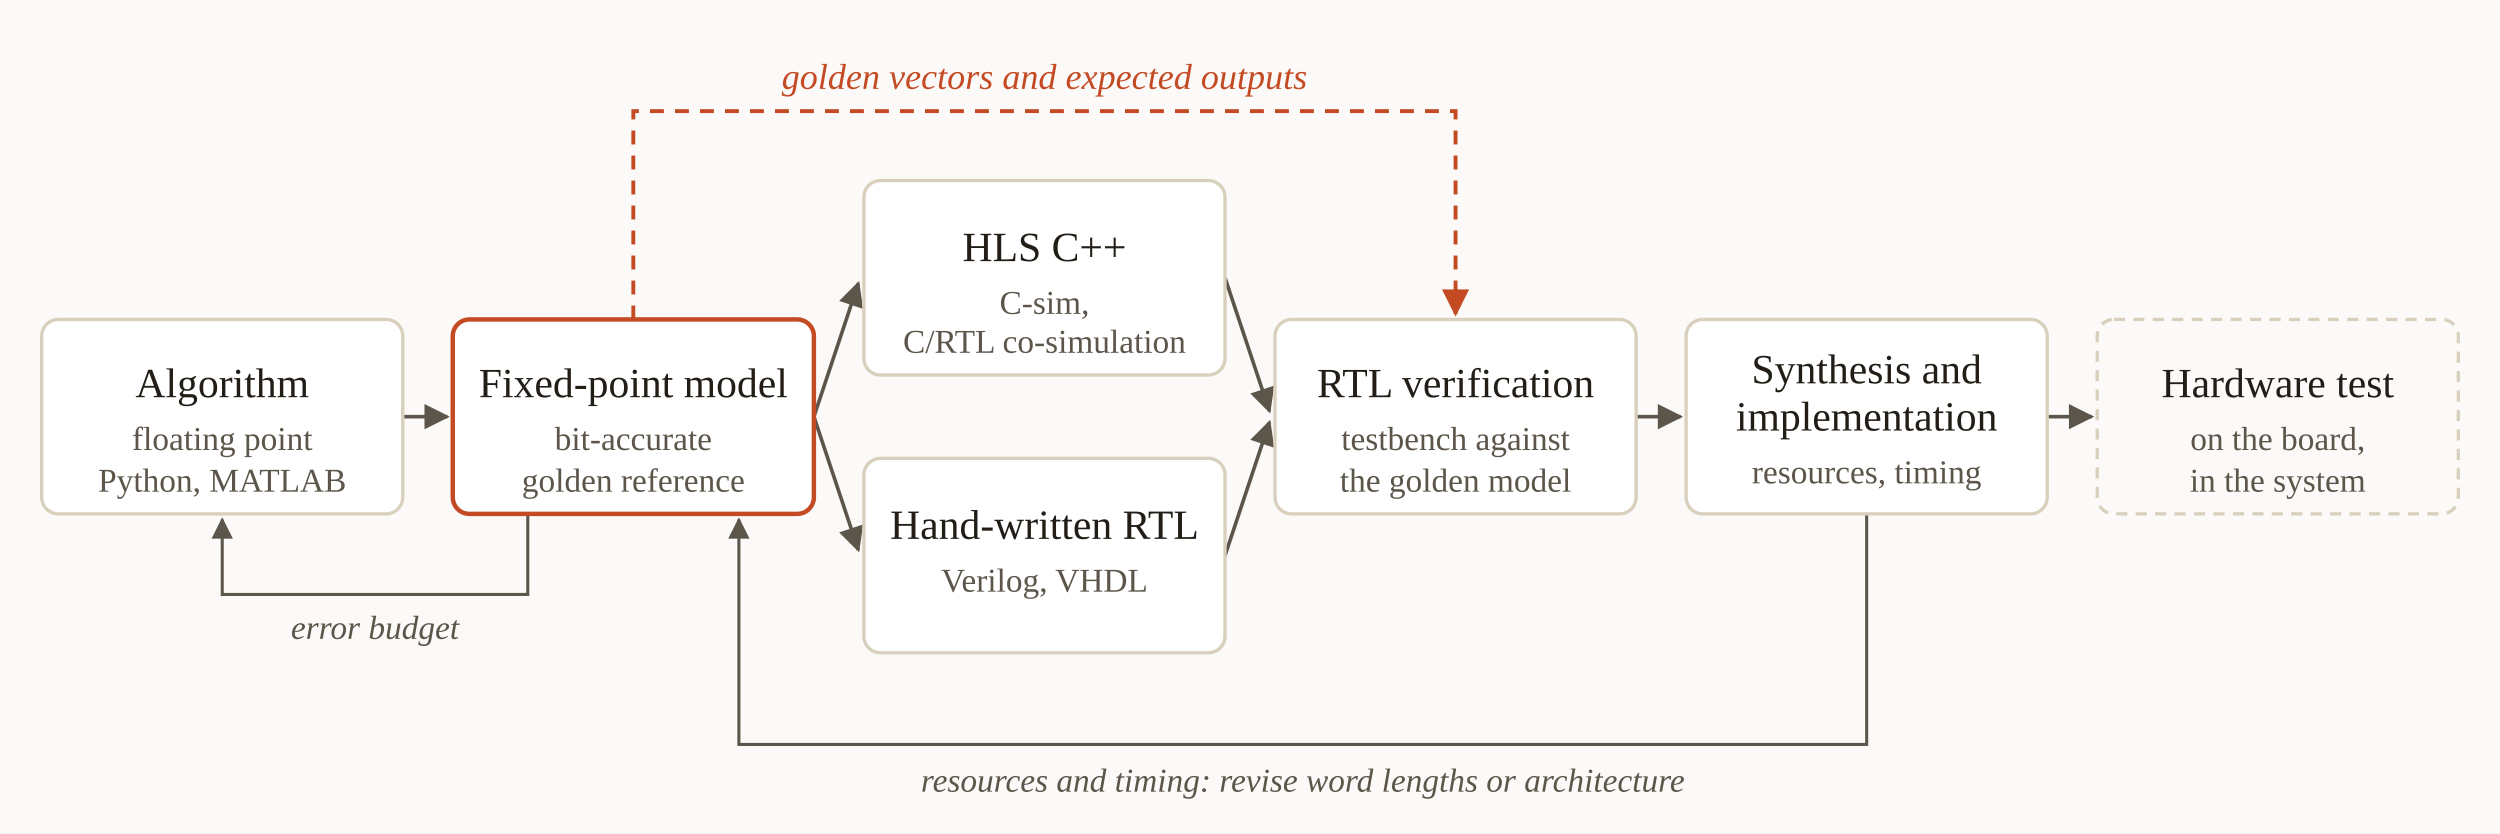
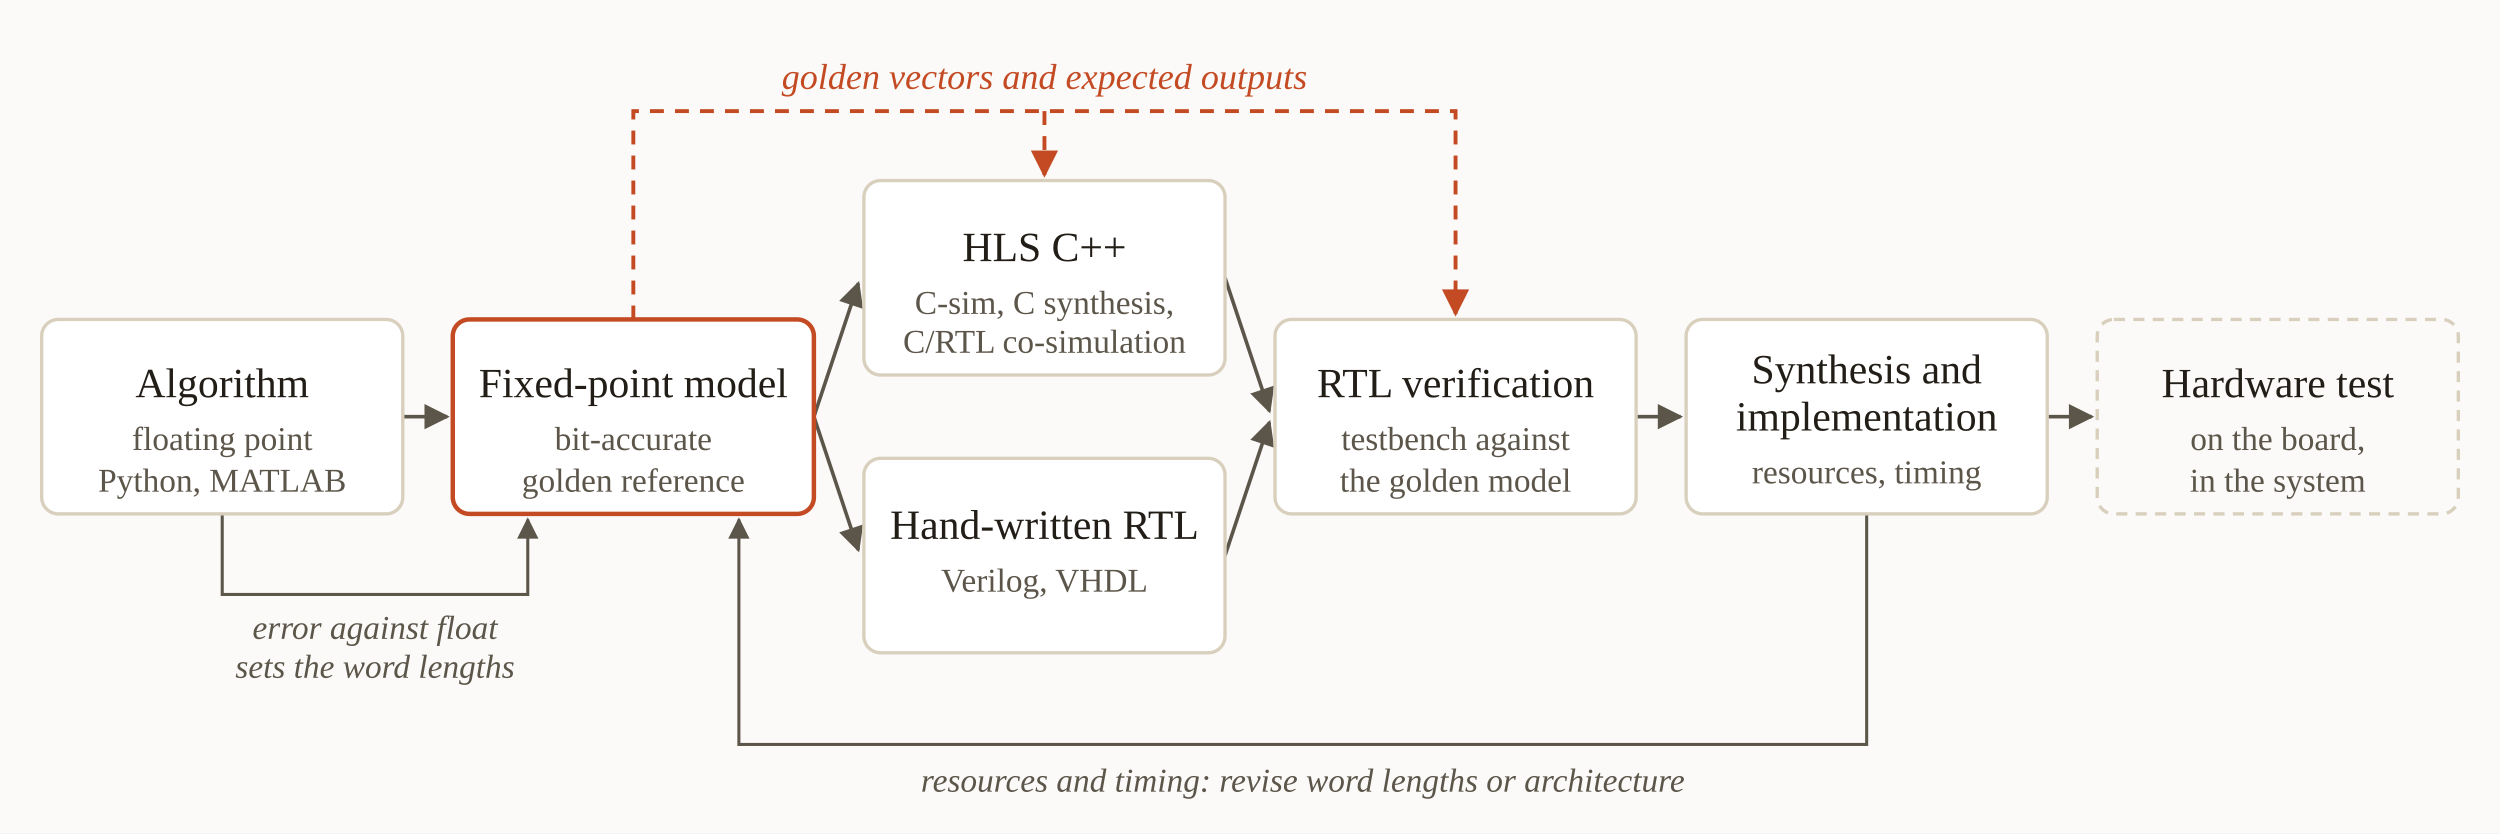
<svg xmlns="http://www.w3.org/2000/svg" viewBox="0 0 900 300" width="900" height="300" font-family="Georgia, 'Times New Roman', serif">
  <defs>
    <marker id="ar" viewBox="0 0 10 10" refX="9" refY="5" markerWidth="7" markerHeight="7" orient="auto-start-reverse">
      <path d="M0,0 L10,5 L0,10 z" fill="#5c554a" />
    </marker>
    <marker id="arA" viewBox="0 0 10 10" refX="9" refY="5" markerWidth="7" markerHeight="7" orient="auto-start-reverse">
      <path d="M0,0 L10,5 L0,10 z" fill="#c34a22" />
    </marker>
  </defs>
  <rect width="900" height="300" fill="#fbfaf8" />
  <path d="M228,115 V40 H524 V113" fill="none" stroke="#c34a22" stroke-width="1.4" stroke-dasharray="5 4" marker-end="url(#arA)" />
+   <path d="M376,40 V63" fill="none" stroke="#c34a22" stroke-width="1.4" stroke-dasharray="5 4" marker-end="url(#arA)" />
  <text x="376" y="32" text-anchor="middle" font-size="13" fill="#c34a22" font-style="italic">golden vectors and expected outputs</text>
-   <path d="M190,185 V214 H80 V187" fill="none" stroke="#5c554a" stroke-width="1.1" marker-end="url(#ar)" />
-   <text x="135" y="230" text-anchor="middle" font-size="12" fill="#5c554a" font-style="italic">error budget</text>
+   <path d="M80,185 V214 H190 V187" fill="none" stroke="#5c554a" stroke-width="1.1" marker-end="url(#ar)" />
+   <text x="135" y="230" text-anchor="middle" font-size="12" fill="#5c554a" font-style="italic">error against float</text>
+   <text x="135" y="244" text-anchor="middle" font-size="12" fill="#5c554a" font-style="italic">sets the word lengths</text>
  <path d="M672,185 V268 H266 V187" fill="none" stroke="#5c554a" stroke-width="1.1" marker-end="url(#ar)" />
  <text x="469" y="285" text-anchor="middle" font-size="12" fill="#5c554a" font-style="italic">resources and timing: revise word lengths or architecture</text>
  <g stroke="#5c554a" stroke-width="1.3" fill="none" marker-end="url(#ar)">
    <path d="M145,150 H161" />
    <path d="M293,150 L309,102" />
    <path d="M293,150 L309,198" />
    <path d="M441,100 L457,148" />
    <path d="M441,200 L457,152" />
    <path d="M589,150 H605" />
    <path d="M737,150 H753" />
  </g>
  <g stroke="#d8cfbc" stroke-width="1.2" fill="#ffffff">
    <rect x="15" y="115" width="130" height="70" rx="6" />
    <rect x="163" y="115" width="130" height="70" rx="6" stroke="#c34a22" stroke-width="1.6" />
    <rect x="311" y="65" width="130" height="70" rx="6" />
    <rect x="311" y="165" width="130" height="70" rx="6" />
    <rect x="459" y="115" width="130" height="70" rx="6" />
    <rect x="607" y="115" width="130" height="70" rx="6" />
    <rect x="755" y="115" width="130" height="70" rx="6" stroke-dasharray="4 3" fill="#fbfaf8" />
  </g>
  <g text-anchor="middle" fill="#221e17">
    <text x="80" y="143" font-size="15">Algorithm</text>
    <text x="80" y="162" font-size="12" fill="#5c554a">floating point</text>
    <text x="80" y="177" font-size="12" fill="#5c554a">Python, MATLAB</text>
    <text x="228" y="143" font-size="15">Fixed-point model</text>
    <text x="228" y="162" font-size="12" fill="#5c554a">bit-accurate</text>
    <text x="228" y="177" font-size="12" fill="#5c554a">golden reference</text>
    <text x="376" y="94" font-size="15">HLS C++</text>
-     <text x="376" y="113" font-size="12" fill="#5c554a">C-sim,</text>
+     <text x="376" y="113" font-size="12" fill="#5c554a">C-sim, C synthesis,</text>
    <text x="376" y="127" font-size="12" fill="#5c554a">C/RTL co-simulation</text>
    <text x="376" y="194" font-size="15">Hand-written RTL</text>
    <text x="376" y="213" font-size="12" fill="#5c554a">Verilog, VHDL</text>
    <text x="524" y="143" font-size="15">RTL verification</text>
    <text x="524" y="162" font-size="12" fill="#5c554a">testbench against</text>
    <text x="524" y="177" font-size="12" fill="#5c554a">the golden model</text>
    <text x="672" y="138" font-size="15">Synthesis and</text>
    <text x="672" y="155" font-size="15">implementation</text>
    <text x="672" y="174" font-size="12" fill="#5c554a">resources, timing</text>
    <text x="820" y="143" font-size="15">Hardware test</text>
    <text x="820" y="162" font-size="12" fill="#5c554a">on the board,</text>
    <text x="820" y="177" font-size="12" fill="#5c554a">in the system</text>
  </g>
</svg>
